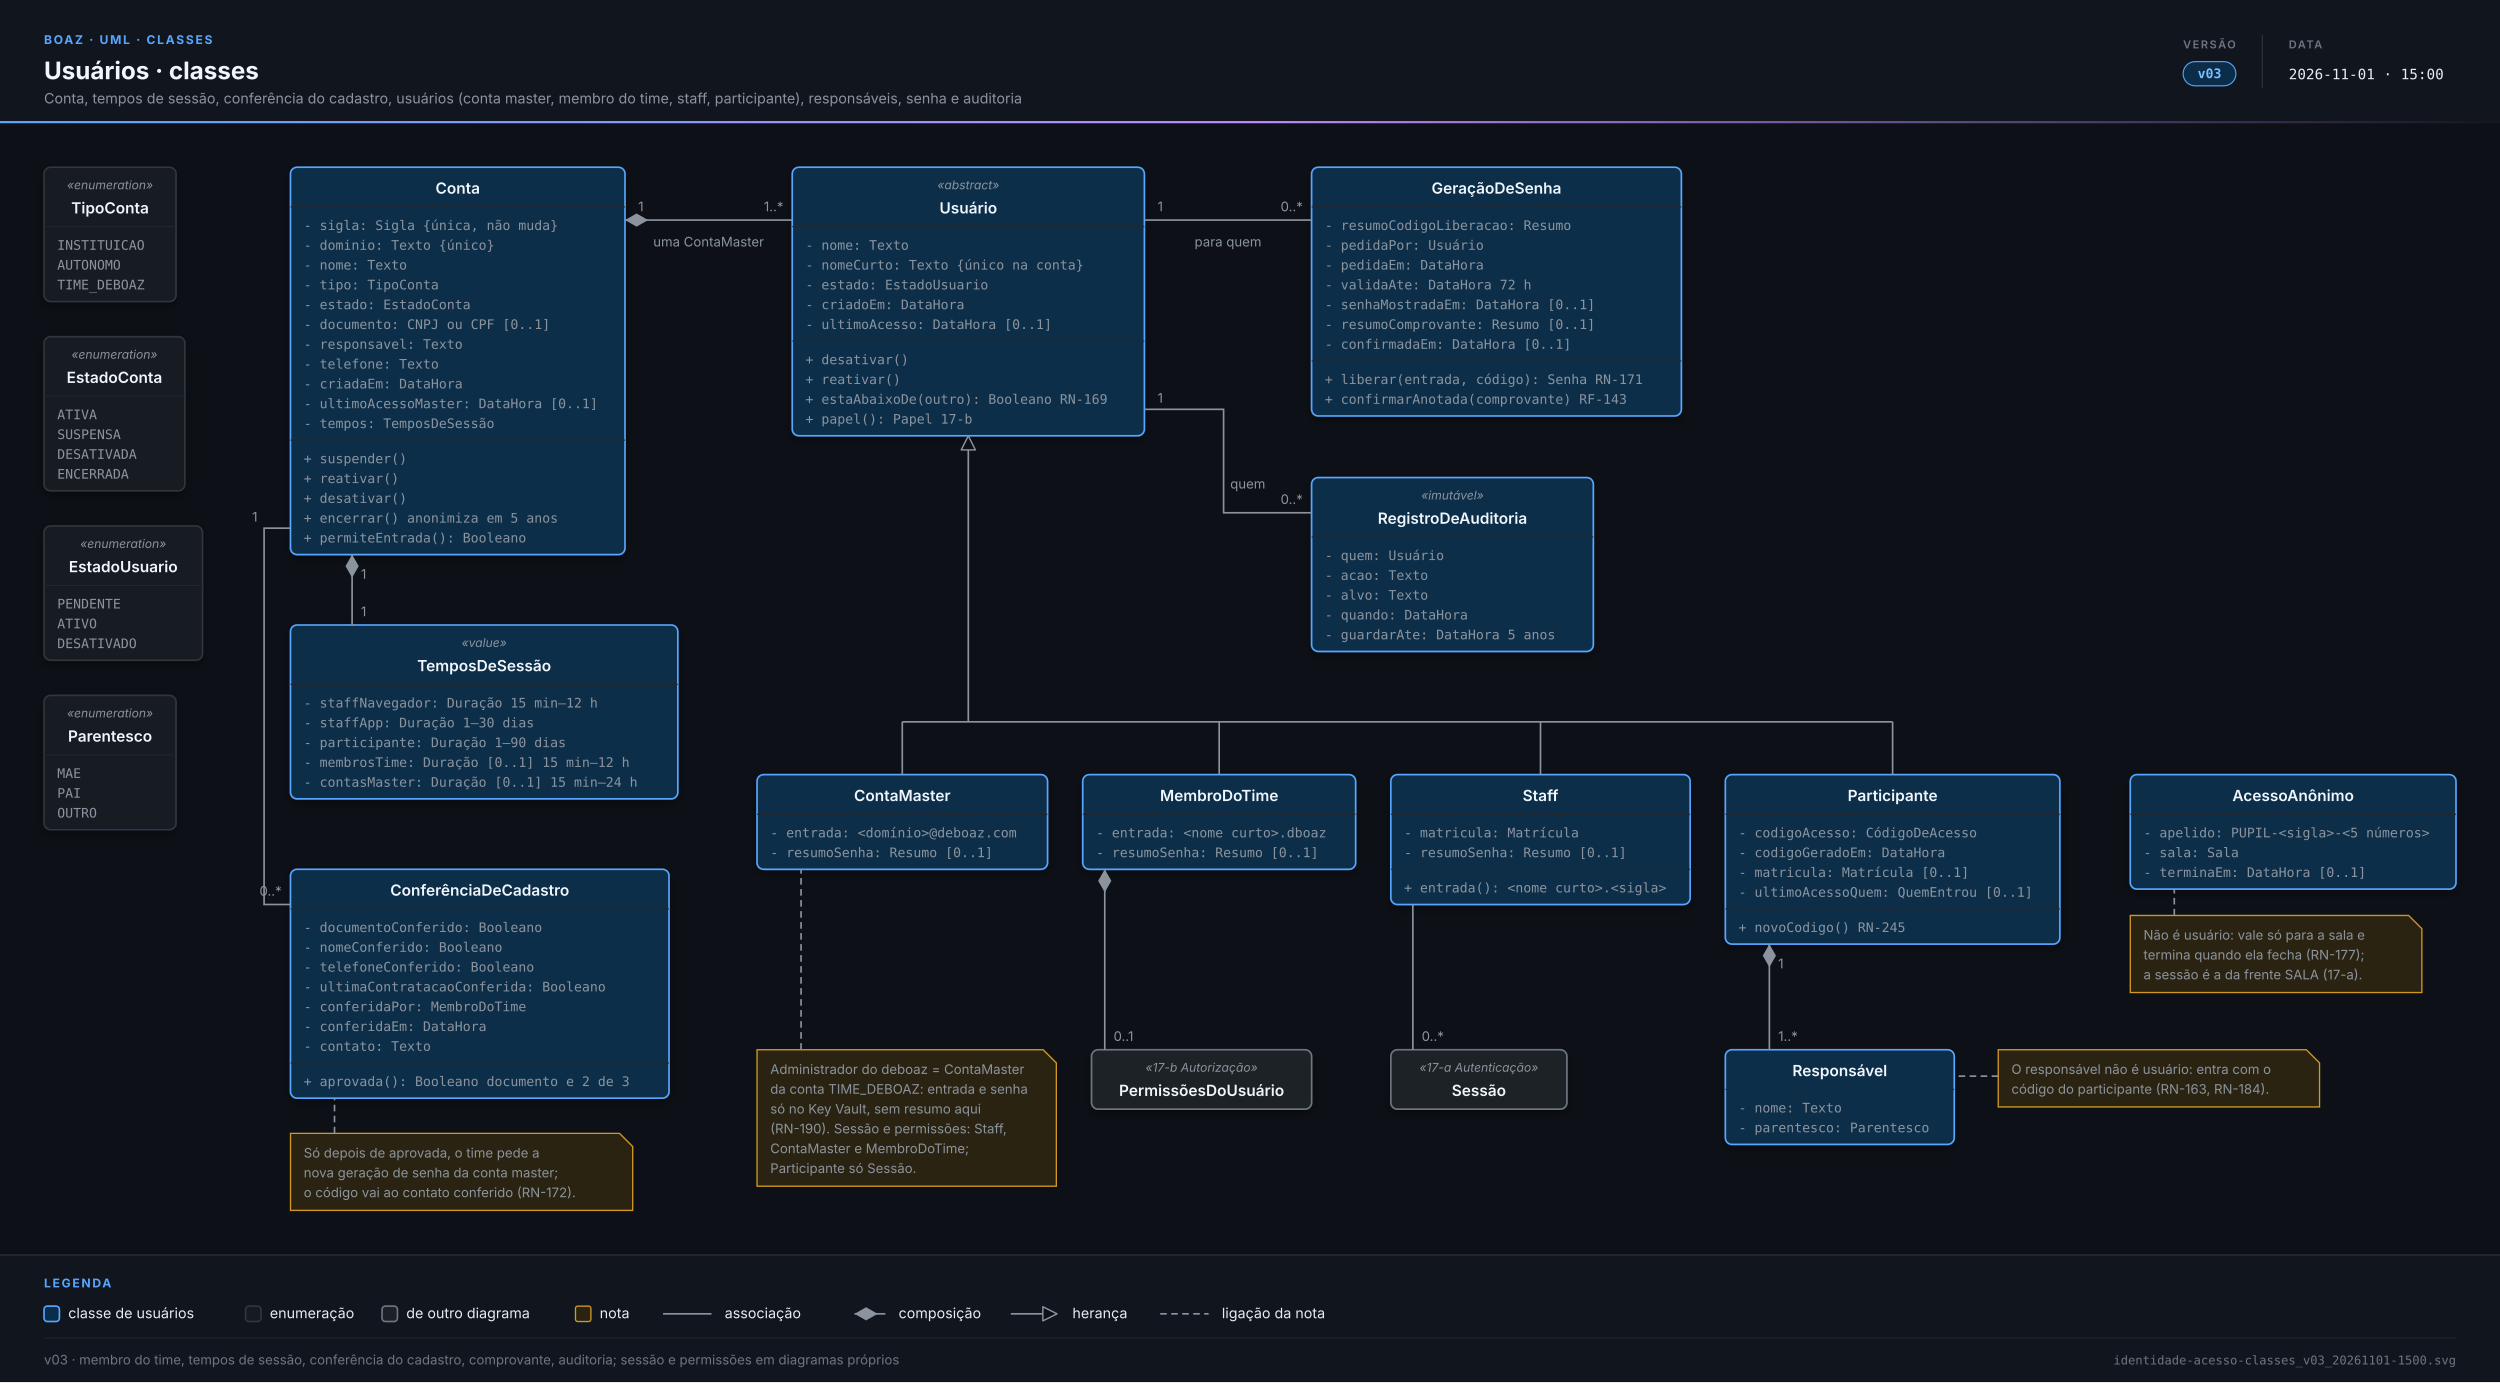
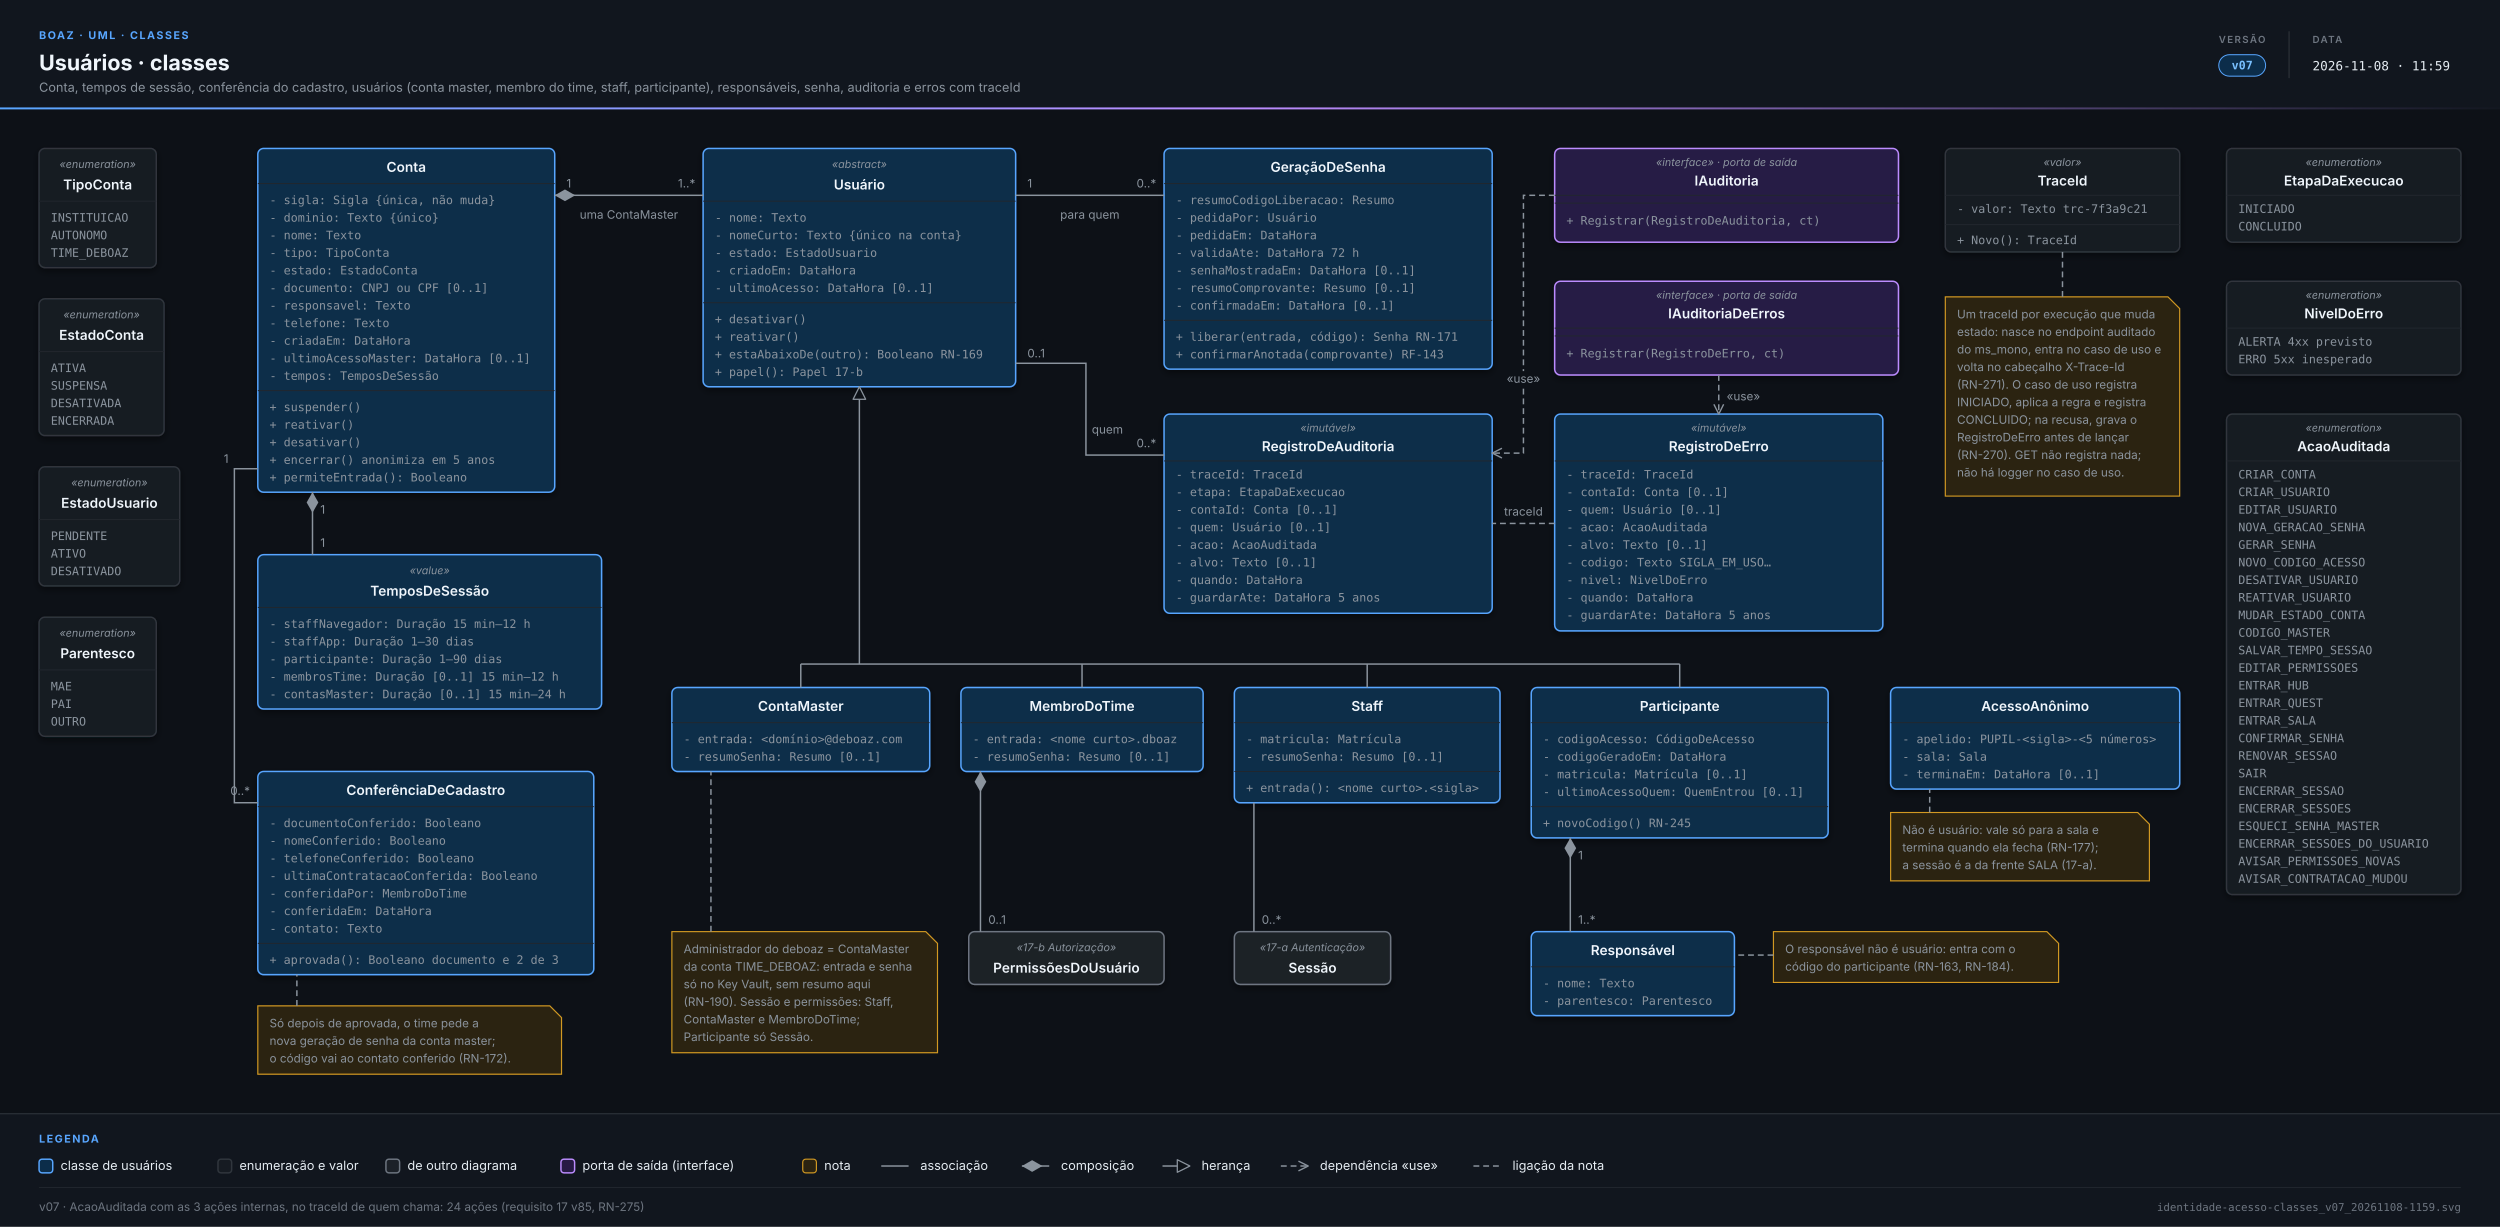
- <svg xmlns="http://www.w3.org/2000/svg" viewBox="0 0 2272 1256" width="2272" height="1256">
+ <svg xmlns="http://www.w3.org/2000/svg" viewBox="0 0 2560 1256" width="2560" height="1256">
  <style>
    /* ── base ─────────────────────────────────────────── */
    .bg            { fill: #0d1117; }
    :root          { background: #0d1117; } /* aberto sozinho no navegador, o fundo escuro cobre a janela toda */
    text           { font-family: Inter, "Segoe UI", Roboto, "Helvetica Neue", Helvetica, Arial, sans-serif; font-size: 13px; fill: #e6edf3; }
    .title         { font-size: 22px; font-weight: 700; fill: #f0f6fc; }
    .subtitle      { font-size: 13px; fill: #8b949e; }
    .section       { font-size: 12px; font-weight: 700; letter-spacing: 0.12em; fill: #58a6ff; }
    .label         { font-size: 13px; fill: #e6edf3; }
    .label-strong  { font-size: 14px; font-weight: 600; fill: #f0f6fc; }
    .label-underline { text-decoration: underline; }
    .muted         { font-size: 12px; fill: #8b949e; }
    .mono          { font-family: "JetBrains Mono", "SF Mono", Menlo, Consolas, monospace; font-size: 12px; fill: #8b949e; }
    .divider       { stroke: #21262d; stroke-width: 1; }
    .panel         { fill: #10151c; stroke: #21262d; stroke-width: 1; }

    /* ── nós: uma cor por papel, no máximo 4 por diagrama ── */
    .node          { fill: #161b22; stroke: #30363d; stroke-width: 1.5; }
    .node-face     { fill: #21262d; stroke: #30363d; stroke-width: 1.5; stroke-linejoin: round; }
    .node-blue     { fill: #0c2d4a; stroke: #58a6ff; stroke-width: 1.5; }
    .node-green    { fill: #0f2e1b; stroke: #3fb950; stroke-width: 1.5; }
    .node-purple   { fill: #271a45; stroke: #bc8cff; stroke-width: 1.5; }
    .node-orange   { fill: #3a2410; stroke: #f0883e; stroke-width: 1.5; }
    .node-red      { fill: #3b1219; stroke: #f85149; stroke-width: 1.5; }
    .node-external { fill: #1c2128; stroke: #6e7681; stroke-width: 1.5; }

    /* ── fronteiras (conta, região, rede, módulo) ─────── */
    .boundary       { fill: #161b22; fill-opacity: 0.35; stroke: #484f58; stroke-width: 1.2; stroke-dasharray: 6 4; }
    .boundary-label { font-size: 11px; font-weight: 600; letter-spacing: 0.08em; fill: #8b949e; }

    /* ── arestas e comunicação ─────────────────────────── */
    .edge          { fill: none; stroke: #8b949e; stroke-width: 1.5; }
    .edge-accent   { fill: none; stroke: #58a6ff; stroke-width: 1.8; }
    .edge-async    { stroke-dasharray: 6 4; }
    .edge-data     { stroke-dasharray: 1 5; stroke-linecap: round; stroke-width: 2.2; }
    .edge-label-bg { fill: #0d1117; }
    .arrow-head    { fill: #8b949e; }
    .arrow-accent  { fill: #58a6ff; }
    .lifeline      { stroke: #30363d; stroke-width: 1.2; stroke-dasharray: 4 4; }
    .chip          { fill: #21262d; stroke: #30363d; stroke-width: 1; }
    .chip-text     { font-family: "JetBrains Mono", "SF Mono", Menlo, Consolas, monospace; font-size: 11px; fill: #c9d1d9; }

    /* ── ícones neutros (#ic-*, #uml-*) ───────────────── */
    .ico           { fill: none; stroke: #c9d1d9; stroke-width: 1.5; stroke-linecap: round; stroke-linejoin: round; }
    .ico-fill      { fill: #c9d1d9; }
    .ico-solid     { fill: #161b22; stroke: #c9d1d9; stroke-width: 1.5; stroke-linejoin: round; }

    /* ── notação UML ───────────────────────────────────── */
    .ink           { fill: #e6edf3; }
    .ink-ring      { fill: none; stroke: #e6edf3; stroke-width: 1.5; }
    .node-note     { fill: #2b2311; stroke: #d29922; stroke-width: 1.2; }
    .uml-keyword   { font-size: 11px; font-style: italic; fill: #8b949e; }
    .activation    { fill: #21262d; stroke: #8b949e; stroke-width: 1.2; }
    .frame-tag     { fill: #21262d; stroke: #484f58; stroke-width: 1.2; }
    .frame-op      { font-size: 11px; font-weight: 700; fill: #c9d1d9; }
    .arrow-open    { fill: none; stroke: #8b949e; stroke-width: 1.4; stroke-linejoin: round; }
    .arrow-hollow  { fill: #0d1117; stroke: #8b949e; stroke-width: 1.2; stroke-linejoin: round; }

    /* ── marca d'água: topo e rodapé (seção 7) ────────── */
    .wm-band       { fill: #11161e; }
    .wm-accent     { fill: url(#marca-acento); }
    .wm-sep        { stroke: #30363d; stroke-width: 1; }
    .wm-frame      { fill: none; stroke: #30363d; stroke-width: 1; }
    .wm-eyebrow    { font-size: 11px; font-weight: 700; letter-spacing: 0.14em; fill: #58a6ff; }
    .wm-meta-label { font-size: 10px; font-weight: 600; letter-spacing: 0.14em; fill: #6e7681; }
    .wm-meta-value { font-family: "JetBrains Mono", "SF Mono", Menlo, Consolas, monospace; font-size: 13px; fill: #e6edf3; }
    .wm-badge      { fill: #0c2d4a; stroke: #58a6ff; stroke-width: 1; }
    .wm-badge-text { font-family: "JetBrains Mono", "SF Mono", Menlo, Consolas, monospace; font-size: 12px; font-weight: 700; fill: #79c0ff; }
    .wm-file       { font-family: "JetBrains Mono", "SF Mono", Menlo, Consolas, monospace; font-size: 11px; fill: #6e7681; }
    .footer        { font-size: 12px; fill: #6e7681; }
  </style>
  <defs>
    <marker id="seta" viewBox="0 0 10 10" refX="9" refY="5" markerWidth="7" markerHeight="7" orient="auto-start-reverse">
      <path d="M0,0 L10,5 L0,10 z" class="arrow-head" />
    </marker>
    <marker id="seta-destaque" viewBox="0 0 10 10" refX="9" refY="5" markerWidth="7" markerHeight="7" orient="auto-start-reverse">
      <path d="M0,0 L10,5 L0,10 z" class="arrow-accent" />
    </marker>
    <marker id="seta-aberta" viewBox="-1 -1 12 12" refX="10" refY="5" markerWidth="8" markerHeight="8" orient="auto-start-reverse">
      <path d="M0,0 L10,5 L0,10" class="arrow-open" />
    </marker>
    <marker id="heranca" viewBox="-1 -1 14 14" refX="12" refY="6" markerWidth="10" markerHeight="10" orient="auto-start-reverse">
      <path d="M0,0 L12,6 L0,12 z" class="arrow-hollow" />
    </marker>
    <marker id="extensao" viewBox="-1 -1 14 14" refX="12" refY="6" markerWidth="10" markerHeight="10" orient="auto-start-reverse">
      <path d="M0,0 L12,6 L0,12 z" class="arrow-head" />
    </marker>
    <marker id="composicao" viewBox="-1 -1 16 10" refX="14" refY="4" markerWidth="16" markerHeight="11" orient="auto-start-reverse">
      <path d="M0,4 L7,0 L14,4 L7,8 z" class="arrow-head" />
    </marker>
    <marker id="agregacao" viewBox="-1 -1 16 10" refX="14" refY="4" markerWidth="16" markerHeight="11" orient="auto-start-reverse">
      <path d="M0,4 L7,0 L14,4 L7,8 z" class="arrow-hollow" />
    </marker>
    <marker id="er-um" viewBox="0 0 16 12" refX="16" refY="6" markerWidth="16" markerHeight="12" markerUnits="userSpaceOnUse" orient="auto-start-reverse">
      <path d="M6,0 V12 M10,0 V12" class="arrow-open" />
    </marker>
    <marker id="er-muitos" viewBox="0 0 16 12" refX="16" refY="6" markerWidth="16" markerHeight="12" markerUnits="userSpaceOnUse" orient="auto-start-reverse">
      <path d="M4,0 V12 M6,6 L16,0 M6,6 L16,12" class="arrow-open" />
    </marker>
    <filter id="sombra" x="-10%" y="-10%" width="120%" height="140%">
      <feDropShadow dx="0" dy="3" stdDeviation="4" flood-color="#000000" flood-opacity="0.45" />
    </filter>
    <linearGradient id="marca-acento" x1="0" y1="0" x2="1" y2="0">
      <stop offset="0" stop-color="#58a6ff" />
      <stop offset="0.5" stop-color="#bc8cff" />
      <stop offset="1" stop-color="#bc8cff" stop-opacity="0" />
    </linearGradient>
  </defs>
-   <rect class="bg" x="0" y="0" width="2272" height="1256" />
+   <rect class="bg" x="0" y="0" width="2560" height="1256" />
  <g id="marca-topo">
-     <rect class="wm-band" x="0" y="0" width="2272" height="112" />
-     <rect class="wm-accent" x="0" y="110" width="2272" height="2" />
+     <rect class="wm-band" x="0" y="0" width="2560" height="112" />
+     <rect class="wm-accent" x="0" y="110" width="2560" height="2" />
    <text class="wm-eyebrow" x="40" y="40">BOAZ · UML · CLASSES</text>
    <text class="title" x="40" y="72">Usuários · classes</text>
-     <text class="subtitle" x="40" y="94">Conta, tempos de sessão, conferência do cadastro, usuários (conta master, membro do time, staff, participante), responsáveis, senha e auditoria</text>
-     <text class="wm-meta-label" x="1984" y="44">VERSÃO</text>
-     <rect class="wm-badge" x="1984" y="56" width="48" height="22" rx="11" />
-     <text class="wm-badge-text" x="2008" y="71" text-anchor="middle">v03</text>
-     <line class="wm-sep" x1="2056" y1="32" x2="2056" y2="80" />
-     <text class="wm-meta-label" x="2080" y="44">DATA</text>
-     <text class="wm-meta-value" x="2080" y="72">2026-11-01 · 15:00</text>
+     <text class="subtitle" x="40" y="94">Conta, tempos de sessão, conferência do cadastro, usuários (conta master, membro do time, staff, participante), responsáveis, senha, auditoria e erros com traceId</text>
+     <text class="wm-meta-label" x="2272" y="44">VERSÃO</text>
+     <rect class="wm-badge" x="2272" y="56" width="48" height="22" rx="11" />
+     <text class="wm-badge-text" x="2296" y="71" text-anchor="middle">v07</text>
+     <line class="wm-sep" x1="2344" y1="32" x2="2344" y2="80" />
+     <text class="wm-meta-label" x="2368" y="44">DATA</text>
+     <text class="wm-meta-value" x="2368" y="72">2026-11-08 · 11:59</text>
  </g>
  <g id="desenho" transform="translate(0,152)">
    <g id="tipo-conta" filter="url(#sombra)">
      <rect class="node" x="40" y="0" width="120" height="122" rx="6" />
    </g>
    <text class="uml-keyword" x="100.0" y="20" text-anchor="middle">«enumeration»</text>
    <text class="label-strong" x="100.0" y="42" text-anchor="middle">TipoConta</text>
    <line class="divider" x1="40" y1="54" x2="160" y2="54" />
    <text class="mono" x="52" y="75">INSTITUICAO</text>
    <text class="mono" x="52" y="93">AUTONOMO</text>
    <text class="mono" x="52" y="111">TIME_DEBOAZ</text>
    <g id="estado-conta" filter="url(#sombra)">
      <rect class="node" x="40" y="154" width="128" height="140" rx="6" />
    </g>
    <text class="uml-keyword" x="104.0" y="174" text-anchor="middle">«enumeration»</text>
    <text class="label-strong" x="104.0" y="196" text-anchor="middle">EstadoConta</text>
    <line class="divider" x1="40" y1="208" x2="168" y2="208" />
    <text class="mono" x="52" y="229">ATIVA</text>
    <text class="mono" x="52" y="247">SUSPENSA</text>
    <text class="mono" x="52" y="265">DESATIVADA</text>
    <text class="mono" x="52" y="283">ENCERRADA</text>
    <g id="estado-usuario" filter="url(#sombra)">
      <rect class="node" x="40" y="326" width="144" height="122" rx="6" />
    </g>
    <text class="uml-keyword" x="112.0" y="346" text-anchor="middle">«enumeration»</text>
    <text class="label-strong" x="112.0" y="368" text-anchor="middle">EstadoUsuario</text>
    <line class="divider" x1="40" y1="380" x2="184" y2="380" />
    <text class="mono" x="52" y="401">PENDENTE</text>
    <text class="mono" x="52" y="419">ATIVO</text>
    <text class="mono" x="52" y="437">DESATIVADO</text>
    <g id="parentesco" filter="url(#sombra)">
      <rect class="node" x="40" y="480" width="120" height="122" rx="6" />
    </g>
    <text class="uml-keyword" x="100.0" y="500" text-anchor="middle">«enumeration»</text>
    <text class="label-strong" x="100.0" y="522" text-anchor="middle">Parentesco</text>
    <line class="divider" x1="40" y1="534" x2="160" y2="534" />
    <text class="mono" x="52" y="555">MAE</text>
    <text class="mono" x="52" y="573">PAI</text>
    <text class="mono" x="52" y="591">OUTRO</text>
    <g id="conta" filter="url(#sombra)">
      <rect class="node-blue" x="264" y="0" width="304" height="352" rx="6" />
    </g>
    <text class="label-strong" x="416.0" y="24" text-anchor="middle">Conta</text>
    <line class="divider" x1="264" y1="36" x2="568" y2="36" />
    <text class="mono" x="276" y="57">- sigla: Sigla {única, não muda}</text>
    <text class="mono" x="276" y="75">- dominio: Texto {único}</text>
    <text class="mono" x="276" y="93">- nome: Texto</text>
    <text class="mono" x="276" y="111">- tipo: TipoConta</text>
    <text class="mono" x="276" y="129">- estado: EstadoConta</text>
    <text class="mono" x="276" y="147">- documento: CNPJ ou CPF [0..1]</text>
    <text class="mono" x="276" y="165">- responsavel: Texto</text>
    <text class="mono" x="276" y="183">- telefone: Texto</text>
    <text class="mono" x="276" y="201">- criadaEm: DataHora</text>
    <text class="mono" x="276" y="219">- ultimoAcessoMaster: DataHora [0..1]</text>
    <text class="mono" x="276" y="237">- tempos: TemposDeSessão</text>
    <line class="divider" x1="264" y1="248" x2="568" y2="248" />
    <text class="mono" x="276" y="269">+ suspender()</text>
    <text class="mono" x="276" y="287">+ reativar()</text>
    <text class="mono" x="276" y="305">+ desativar()</text>
    <text class="mono" x="276" y="323">+ encerrar()  anonimiza em 5 anos</text>
    <text class="mono" x="276" y="341">+ permiteEntrada(): Booleano</text>
    <g id="tempos" filter="url(#sombra)">
      <rect class="node-blue" x="264" y="416" width="352" height="158" rx="6" />
    </g>
    <text class="uml-keyword" x="440.0" y="436" text-anchor="middle">«value»</text>
    <text class="label-strong" x="440.0" y="458" text-anchor="middle">TemposDeSessão</text>
    <line class="divider" x1="264" y1="470" x2="616" y2="470" />
    <text class="mono" x="276" y="491">- staffNavegador: Duração  15 min–12 h</text>
    <text class="mono" x="276" y="509">- staffApp: Duração  1–30 dias</text>
    <text class="mono" x="276" y="527">- participante: Duração  1–90 dias</text>
    <text class="mono" x="276" y="545">- membrosTime: Duração [0..1]  15 min–12 h</text>
    <text class="mono" x="276" y="563">- contasMaster: Duração [0..1]  15 min–24 h</text>
    <g id="conferencia" filter="url(#sombra)">
      <rect class="node-blue" x="264" y="638" width="344" height="208" rx="6" />
    </g>
    <text class="label-strong" x="436.0" y="662" text-anchor="middle">ConferênciaDeCadastro</text>
    <line class="divider" x1="264" y1="674" x2="608" y2="674" />
    <text class="mono" x="276" y="695">- documentoConferido: Booleano</text>
    <text class="mono" x="276" y="713">- nomeConferido: Booleano</text>
    <text class="mono" x="276" y="731">- telefoneConferido: Booleano</text>
    <text class="mono" x="276" y="749">- ultimaContratacaoConferida: Booleano</text>
    <text class="mono" x="276" y="767">- conferidaPor: MembroDoTime</text>
    <text class="mono" x="276" y="785">- conferidaEm: DataHora</text>
    <text class="mono" x="276" y="803">- contato: Texto</text>
    <line class="divider" x1="264" y1="814" x2="608" y2="814" />
    <text class="mono" x="276" y="835">+ aprovada(): Booleano  documento e 2 de 3</text>
    <g id="usuario" filter="url(#sombra)">
      <rect class="node-blue" x="720" y="0" width="320" height="244" rx="6" />
    </g>
    <text class="uml-keyword" x="880.0" y="20" text-anchor="middle">«abstract»</text>
    <text class="label-strong" x="880.0" y="42" text-anchor="middle">Usuário</text>
    <line class="divider" x1="720" y1="54" x2="1040" y2="54" />
    <text class="mono" x="732" y="75">- nome: Texto</text>
    <text class="mono" x="732" y="93">- nomeCurto: Texto {único na conta}</text>
    <text class="mono" x="732" y="111">- estado: EstadoUsuario</text>
    <text class="mono" x="732" y="129">- criadoEm: DataHora</text>
    <text class="mono" x="732" y="147">- ultimoAcesso: DataHora [0..1]</text>
    <line class="divider" x1="720" y1="158" x2="1040" y2="158" />
    <text class="mono" x="732" y="179">+ desativar()</text>
    <text class="mono" x="732" y="197">+ reativar()</text>
    <text class="mono" x="732" y="215">+ estaAbaixoDe(outro): Booleano  RN-169</text>
    <text class="mono" x="732" y="233">+ papel(): Papel  17-b</text>
    <g id="geracao" filter="url(#sombra)">
      <rect class="node-blue" x="1192" y="0" width="336" height="226" rx="6" />
    </g>
    <text class="label-strong" x="1360.0" y="24" text-anchor="middle">GeraçãoDeSenha</text>
    <line class="divider" x1="1192" y1="36" x2="1528" y2="36" />
    <text class="mono" x="1204" y="57">- resumoCodigoLiberacao: Resumo</text>
    <text class="mono" x="1204" y="75">- pedidaPor: Usuário</text>
    <text class="mono" x="1204" y="93">- pedidaEm: DataHora</text>
    <text class="mono" x="1204" y="111">- validaAte: DataHora  72 h</text>
    <text class="mono" x="1204" y="129">- senhaMostradaEm: DataHora [0..1]</text>
    <text class="mono" x="1204" y="147">- resumoComprovante: Resumo [0..1]</text>
    <text class="mono" x="1204" y="165">- confirmadaEm: DataHora [0..1]</text>
    <line class="divider" x1="1192" y1="176" x2="1528" y2="176" />
    <text class="mono" x="1204" y="197">+ liberar(entrada, código): Senha  RN-171</text>
    <text class="mono" x="1204" y="215">+ confirmarAnotada(comprovante)  RF-143</text>
    <g id="auditoria" filter="url(#sombra)">
-       <rect class="node-blue" x="1192" y="282" width="256" height="158" rx="6" />
-     </g>
-     <text class="uml-keyword" x="1320.0" y="302" text-anchor="middle">«imutável»</text>
-     <text class="label-strong" x="1320.0" y="324" text-anchor="middle">RegistroDeAuditoria</text>
-     <line class="divider" x1="1192" y1="336" x2="1448" y2="336" />
-     <text class="mono" x="1204" y="357">- quem: Usuário</text>
-     <text class="mono" x="1204" y="375">- acao: Texto</text>
-     <text class="mono" x="1204" y="393">- alvo: Texto</text>
-     <text class="mono" x="1204" y="411">- quando: DataHora</text>
-     <text class="mono" x="1204" y="429">- guardarAte: DataHora  5 anos</text>
+       <rect class="node-blue" x="1192" y="272" width="336" height="204" rx="6" />
+     </g>
+     <text class="uml-keyword" x="1360.0" y="290" text-anchor="middle">«imutável»</text>
+     <text class="label-strong" x="1360.0" y="310" text-anchor="middle">RegistroDeAuditoria</text>
+     <line class="divider" x1="1192" y1="320" x2="1528" y2="320" />
+     <text class="mono" x="1204" y="338">- traceId: TraceId</text>
+     <text class="mono" x="1204" y="356">- etapa: EtapaDaExecucao</text>
+     <text class="mono" x="1204" y="374">- contaId: Conta [0..1]</text>
+     <text class="mono" x="1204" y="392">- quem: Usuário [0..1]</text>
+     <text class="mono" x="1204" y="410">- acao: AcaoAuditada</text>
+     <text class="mono" x="1204" y="428">- alvo: Texto [0..1]</text>
+     <text class="mono" x="1204" y="446">- quando: DataHora</text>
+     <text class="mono" x="1204" y="464">- guardarAte: DataHora  5 anos</text>
+     <g id="registro-erro" filter="url(#sombra)">
+       <rect class="node-blue" x="1592" y="272" width="336" height="222" rx="6" />
+     </g>
+     <text class="uml-keyword" x="1760.0" y="290" text-anchor="middle">«imutável»</text>
+     <text class="label-strong" x="1760.0" y="310" text-anchor="middle">RegistroDeErro</text>
+     <line class="divider" x1="1592" y1="320" x2="1928" y2="320" />
+     <text class="mono" x="1604" y="338">- traceId: TraceId</text>
+     <text class="mono" x="1604" y="356">- contaId: Conta [0..1]</text>
+     <text class="mono" x="1604" y="374">- quem: Usuário [0..1]</text>
+     <text class="mono" x="1604" y="392">- acao: AcaoAuditada</text>
+     <text class="mono" x="1604" y="410">- alvo: Texto [0..1]</text>
+     <text class="mono" x="1604" y="428">- codigo: Texto  SIGLA_EM_USO…</text>
+     <text class="mono" x="1604" y="446">- nivel: NivelDoErro</text>
+     <text class="mono" x="1604" y="464">- quando: DataHora</text>
+     <text class="mono" x="1604" y="482">- guardarAte: DataHora  5 anos</text>
+     <g id="porta-auditoria" filter="url(#sombra)">
+       <rect class="node-purple" x="1592" y="0" width="352" height="96" rx="6" />
+     </g>
+     <text class="uml-keyword" x="1768.0" y="18" text-anchor="middle">«interface» · porta de saída</text>
+     <text class="label-strong" x="1768.0" y="38" text-anchor="middle">IAuditoria</text>
+     <line class="divider" x1="1592" y1="48" x2="1944" y2="48" />
+     <line class="divider" x1="1592" y1="56" x2="1944" y2="56" />
+     <text class="mono" x="1604" y="78">+ Registrar(RegistroDeAuditoria, ct)</text>
+     <g id="porta-auditoria-erros" filter="url(#sombra)">
+       <rect class="node-purple" x="1592" y="136" width="352" height="96" rx="6" />
+     </g>
+     <text class="uml-keyword" x="1768.0" y="154" text-anchor="middle">«interface» · porta de saída</text>
+     <text class="label-strong" x="1768.0" y="174" text-anchor="middle">IAuditoriaDeErros</text>
+     <line class="divider" x1="1592" y1="184" x2="1944" y2="184" />
+     <line class="divider" x1="1592" y1="192" x2="1944" y2="192" />
+     <text class="mono" x="1604" y="214">+ Registrar(RegistroDeErro, ct)</text>
+     <g id="trace-id" filter="url(#sombra)">
+       <rect class="node" x="1992" y="0" width="240" height="106" rx="6" />
+     </g>
+     <text class="uml-keyword" x="2112.0" y="18" text-anchor="middle">«valor»</text>
+     <text class="label-strong" x="2112.0" y="38" text-anchor="middle">TraceId</text>
+     <line class="divider" x1="1992" y1="48" x2="2232" y2="48" />
+     <text class="mono" x="2004" y="66">- valor: Texto  trc-7f3a9c21</text>
+     <line class="divider" x1="1992" y1="78" x2="2232" y2="78" />
+     <text class="mono" x="2004" y="98">+ Novo(): TraceId</text>
+     <g id="etapa-execucao" filter="url(#sombra)">
+       <rect class="node" x="2280" y="0" width="240" height="96" rx="6" />
+     </g>
+     <text class="uml-keyword" x="2400.0" y="18" text-anchor="middle">«enumeration»</text>
+     <text class="label-strong" x="2400.0" y="38" text-anchor="middle">EtapaDaExecucao</text>
+     <line class="divider" x1="2280" y1="48" x2="2520" y2="48" />
+     <text class="mono" x="2292" y="66">INICIADO</text>
+     <text class="mono" x="2292" y="84">CONCLUIDO</text>
+     <g id="nivel-erro" filter="url(#sombra)">
+       <rect class="node" x="2280" y="136" width="240" height="96" rx="6" />
+     </g>
+     <text class="uml-keyword" x="2400.0" y="154" text-anchor="middle">«enumeration»</text>
+     <text class="label-strong" x="2400.0" y="174" text-anchor="middle">NivelDoErro</text>
+     <line class="divider" x1="2280" y1="184" x2="2520" y2="184" />
+     <text class="mono" x="2292" y="202">ALERTA  4xx previsto</text>
+     <text class="mono" x="2292" y="220">ERRO  5xx inesperado</text>
+     <g id="acao-auditada" filter="url(#sombra)">
+       <rect class="node" x="2280" y="272" width="240" height="492" rx="6" />
+     </g>
+     <text class="uml-keyword" x="2400.0" y="290" text-anchor="middle">«enumeration»</text>
+     <text class="label-strong" x="2400.0" y="310" text-anchor="middle">AcaoAuditada</text>
+     <line class="divider" x1="2280" y1="320" x2="2520" y2="320" />
+     <text class="mono" x="2292" y="338">CRIAR_CONTA</text>
+     <text class="mono" x="2292" y="356">CRIAR_USUARIO</text>
+     <text class="mono" x="2292" y="374">EDITAR_USUARIO</text>
+     <text class="mono" x="2292" y="392">NOVA_GERACAO_SENHA</text>
+     <text class="mono" x="2292" y="410">GERAR_SENHA</text>
+     <text class="mono" x="2292" y="428">NOVO_CODIGO_ACESSO</text>
+     <text class="mono" x="2292" y="446">DESATIVAR_USUARIO</text>
+     <text class="mono" x="2292" y="464">REATIVAR_USUARIO</text>
+     <text class="mono" x="2292" y="482">MUDAR_ESTADO_CONTA</text>
+     <text class="mono" x="2292" y="500">CODIGO_MASTER</text>
+     <text class="mono" x="2292" y="518">SALVAR_TEMPO_SESSAO</text>
+     <text class="mono" x="2292" y="536">EDITAR_PERMISSOES</text>
+     <text class="mono" x="2292" y="554">ENTRAR_HUB</text>
+     <text class="mono" x="2292" y="572">ENTRAR_QUEST</text>
+     <text class="mono" x="2292" y="590">ENTRAR_SALA</text>
+     <text class="mono" x="2292" y="608">CONFIRMAR_SENHA</text>
+     <text class="mono" x="2292" y="626">RENOVAR_SESSAO</text>
+     <text class="mono" x="2292" y="644">SAIR</text>
+     <text class="mono" x="2292" y="662">ENCERRAR_SESSAO</text>
+     <text class="mono" x="2292" y="680">ENCERRAR_SESSOES</text>
+     <text class="mono" x="2292" y="698">ESQUECI_SENHA_MASTER</text>
+     <text class="mono" x="2292" y="716">ENCERRAR_SESSOES_DO_USUARIO</text>
+     <text class="mono" x="2292" y="734">AVISAR_PERMISSOES_NOVAS</text>
+     <text class="mono" x="2292" y="752">AVISAR_CONTRATACAO_MUDOU</text>
+     <path class="edge edge-async" d="M1592,48 L1560,48 L1560,312 L1528,312" marker-end="url(#seta-aberta)" />
+     <rect class="edge-label-bg" x="1534" y="228" width="52" height="16" />
+     <text class="muted" x="1560" y="240" text-anchor="middle">«use»</text>
+     <path class="edge edge-async" d="M1760,232 L1760,272" marker-end="url(#seta-aberta)" />
+     <text class="muted" x="1768" y="258" text-anchor="start">«use»</text>
+     <path class="edge edge-async" d="M1592,384 L1528,384" />
+     <rect class="edge-label-bg" x="1534" y="364" width="52" height="16" />
+     <text class="muted" x="1560" y="376" text-anchor="middle">traceId</text>
+     <path class="node-note" d="M1992,152 H2220 L2232,164 V356 H1992 Z" />
+     <text class="muted" x="2004" y="174" text-anchor="start">Um traceId por execução que muda</text>
+     <text class="muted" x="2004" y="192" text-anchor="start">estado: nasce no endpoint auditado</text>
+     <text class="muted" x="2004" y="210" text-anchor="start">do ms_mono, entra no caso de uso e</text>
+     <text class="muted" x="2004" y="228" text-anchor="start">volta no cabeçalho X-Trace-Id</text>
+     <text class="muted" x="2004" y="246" text-anchor="start">(RN-271). O caso de uso registra</text>
+     <text class="muted" x="2004" y="264" text-anchor="start">INICIADO, aplica a regra e registra</text>
+     <text class="muted" x="2004" y="282" text-anchor="start">CONCLUIDO; na recusa, grava o</text>
+     <text class="muted" x="2004" y="300" text-anchor="start">RegistroDeErro antes de lançar</text>
+     <text class="muted" x="2004" y="318" text-anchor="start">(RN-270). GET não registra nada;</text>
+     <text class="muted" x="2004" y="336" text-anchor="start">não há logger no caso de uso.</text>
+     <path class="edge edge-async" d="M2112,152 L2112,106" />
    <g id="master" filter="url(#sombra)">
      <rect class="node-blue" x="688" y="552" width="264" height="86" rx="6" />
    </g>
    <text class="label-strong" x="820.0" y="576" text-anchor="middle">ContaMaster</text>
    <line class="divider" x1="688" y1="588" x2="952" y2="588" />
    <text class="mono" x="700" y="609">- entrada: &lt;domínio&gt;@deboaz.com</text>
    <text class="mono" x="700" y="627">- resumoSenha: Resumo [0..1]</text>
    <g id="membro" filter="url(#sombra)">
      <rect class="node-blue" x="984" y="552" width="248" height="86" rx="6" />
    </g>
    <text class="label-strong" x="1108.0" y="576" text-anchor="middle">MembroDoTime</text>
    <line class="divider" x1="984" y1="588" x2="1232" y2="588" />
    <text class="mono" x="996" y="609">- entrada: &lt;nome curto&gt;.dboaz</text>
    <text class="mono" x="996" y="627">- resumoSenha: Resumo [0..1]</text>
    <g id="staff" filter="url(#sombra)">
      <rect class="node-blue" x="1264" y="552" width="272" height="118" rx="6" />
    </g>
    <text class="label-strong" x="1400.0" y="576" text-anchor="middle">Staff</text>
    <line class="divider" x1="1264" y1="588" x2="1536" y2="588" />
    <text class="mono" x="1276" y="609">- matricula: Matrícula</text>
    <text class="mono" x="1276" y="627">- resumoSenha: Resumo [0..1]</text>
    <line class="divider" x1="1264" y1="638" x2="1536" y2="638" />
    <text class="mono" x="1276" y="659">+ entrada(): &lt;nome curto&gt;.&lt;sigla&gt;</text>
    <g id="participante" filter="url(#sombra)">
      <rect class="node-blue" x="1568" y="552" width="304" height="154" rx="6" />
    </g>
    <text class="label-strong" x="1720.0" y="576" text-anchor="middle">Participante</text>
    <line class="divider" x1="1568" y1="588" x2="1872" y2="588" />
    <text class="mono" x="1580" y="609">- codigoAcesso: CódigoDeAcesso</text>
    <text class="mono" x="1580" y="627">- codigoGeradoEm: DataHora</text>
    <text class="mono" x="1580" y="645">- matricula: Matrícula [0..1]</text>
    <text class="mono" x="1580" y="663">- ultimoAcessoQuem: QuemEntrou [0..1]</text>
    <line class="divider" x1="1568" y1="674" x2="1872" y2="674" />
    <text class="mono" x="1580" y="695">+ novoCodigo()  RN-245</text>
-     <path class="edge" d="M820,552 L820,504" />
-     <path class="edge" d="M1108,552 L1108,504" />
-     <path class="edge" d="M1400,552 L1400,504" />
-     <path class="edge" d="M1720,552 L1720,504" />
-     <path class="edge" d="M820,504 L1720,504" />
-     <path class="edge" d="M880,504 L880,244" marker-end="url(#heranca)" />
+     <path class="edge" d="M820,552 L820,528" />
+     <path class="edge" d="M1108,552 L1108,528" />
+     <path class="edge" d="M1400,552 L1400,528" />
+     <path class="edge" d="M1720,552 L1720,528" />
+     <path class="edge" d="M820,528 L1720,528" />
+     <path class="edge" d="M880,528 L880,244" marker-end="url(#heranca)" />
    <g id="responsavel" filter="url(#sombra)">
      <rect class="node-blue" x="1568" y="802" width="208" height="86" rx="6" />
    </g>
    <text class="label-strong" x="1672.0" y="826" text-anchor="middle">Responsável</text>
    <line class="divider" x1="1568" y1="838" x2="1776" y2="838" />
    <text class="mono" x="1580" y="859">- nome: Texto</text>
    <text class="mono" x="1580" y="877">- parentesco: Parentesco</text>
    <g id="anonimo" filter="url(#sombra)">
      <rect class="node-blue" x="1936" y="552" width="296" height="104" rx="6" />
    </g>
    <text class="label-strong" x="2084.0" y="576" text-anchor="middle">AcessoAnônimo</text>
    <line class="divider" x1="1936" y1="588" x2="2232" y2="588" />
    <text class="mono" x="1948" y="609">- apelido: PUPIL-&lt;sigla&gt;-&lt;5 números&gt;</text>
    <text class="mono" x="1948" y="627">- sala: Sala</text>
    <text class="mono" x="1948" y="645">- terminaEm: DataHora [0..1]</text>
    <g id="sessao" filter="url(#sombra)">
      <rect class="node-external" x="1264" y="802" width="160" height="54" rx="6" />
    </g>
    <text class="uml-keyword" x="1344.0" y="822" text-anchor="middle">«17-a Autenticação»</text>
    <text class="label-strong" x="1344.0" y="844" text-anchor="middle">Sessão</text>
    <g id="permissoes" filter="url(#sombra)">
      <rect class="node-external" x="992" y="802" width="200" height="54" rx="6" />
    </g>
    <text class="uml-keyword" x="1092.0" y="822" text-anchor="middle">«17-b Autorização»</text>
    <text class="label-strong" x="1092.0" y="844" text-anchor="middle">PermissõesDoUsuário</text>
    <path class="edge" d="M568,48 L720,48" marker-start="url(#composicao)" />
    <text class="muted" x="580" y="40" text-anchor="start">1</text>
    <text class="muted" x="712" y="40" text-anchor="end">1..*</text>
    <text class="muted" x="644" y="72" text-anchor="middle">uma ContaMaster</text>
    <path class="edge" d="M320,352 L320,416" marker-start="url(#composicao)" />
    <text class="muted" x="328" y="374" text-anchor="start">1</text>
    <text class="muted" x="328" y="408" text-anchor="start">1</text>
    <path class="edge" d="M264,328 L240,328 L240,670 L264,670" />
    <text class="muted" x="234" y="322" text-anchor="end">1</text>
    <text class="muted" x="256" y="662" text-anchor="end">0..*</text>
    <path class="edge" d="M1040,48 L1192,48" />
    <text class="muted" x="1052" y="40" text-anchor="start">1</text>
    <text class="muted" x="1184" y="40" text-anchor="end">0..*</text>
    <text class="muted" x="1116" y="72" text-anchor="middle">para quem</text>
    <path class="edge" d="M1040,220 L1112,220 L1112,314 L1192,314" />
-     <text class="muted" x="1052" y="214" text-anchor="start">1</text>
+     <text class="muted" x="1052" y="214" text-anchor="start">0..1</text>
    <text class="muted" x="1184" y="306" text-anchor="end">0..*</text>
    <text class="muted" x="1118" y="292" text-anchor="start">quem</text>
    <path class="edge" d="M1608,706 L1608,802" marker-start="url(#composicao)" />
    <text class="muted" x="1616" y="728" text-anchor="start">1</text>
    <text class="muted" x="1616" y="794" text-anchor="start">1..*</text>
    <path class="edge" d="M1284,670 L1284,802" />
    <text class="muted" x="1292" y="794" text-anchor="start">0..*</text>
    <path class="edge" d="M1004,638 L1004,802" marker-start="url(#composicao)" />
    <text class="muted" x="1012" y="794" text-anchor="start">0..1</text>
    <path class="node-note" d="M1816,802 H2096 L2108,814 V854 H1816 Z" />
    <text class="muted" x="1828" y="824" text-anchor="start">O responsável não é usuário: entra com o</text>
    <text class="muted" x="1828" y="842" text-anchor="start">código do participante (RN-163, RN-184).</text>
    <path class="edge edge-async" d="M1816,826 L1776,826" />
    <path class="node-note" d="M1936,680 H2189 L2201,692 V750 H1936 Z" />
    <text class="muted" x="1948" y="702" text-anchor="start">Não é usuário: vale só para a sala e</text>
    <text class="muted" x="1948" y="720" text-anchor="start">termina quando ela fecha (RN-177);</text>
    <text class="muted" x="1948" y="738" text-anchor="start">a sessão é a da frente SALA (17-a).</text>
    <path class="edge edge-async" d="M1976,680 L1976,656" />
    <path class="node-note" d="M688,802 H948 L960,814 V926 H688 Z" />
    <text class="muted" x="700" y="824" text-anchor="start">Administrador do deboaz = ContaMaster</text>
    <text class="muted" x="700" y="842" text-anchor="start">da conta TIME_DEBOAZ: entrada e senha</text>
    <text class="muted" x="700" y="860" text-anchor="start">só no Key Vault, sem resumo aqui</text>
    <text class="muted" x="700" y="878" text-anchor="start">(RN-190). Sessão e permissões: Staff,</text>
    <text class="muted" x="700" y="896" text-anchor="start">ContaMaster e MembroDoTime;</text>
    <text class="muted" x="700" y="914" text-anchor="start">Participante só Sessão.</text>
    <path class="edge edge-async" d="M728,802 L728,638" />
    <path class="node-note" d="M264,878 H563 L575,890 V948 H264 Z" />
    <text class="muted" x="276" y="900" text-anchor="start">Só depois de aprovada, o time pede a</text>
    <text class="muted" x="276" y="918" text-anchor="start">nova geração de senha da conta master;</text>
    <text class="muted" x="276" y="936" text-anchor="start">o código vai ao contato conferido (RN-172).</text>
    <path class="edge edge-async" d="M304,878 L304,846" />
  </g>
  <g id="marca-rodape" transform="translate(0,1140)">
-     <rect class="wm-band" x="0" y="0" width="2272" height="116" />
-     <line class="wm-sep" x1="0" y1="0.5" x2="2272" y2="0.5" />
+     <rect class="wm-band" x="0" y="0" width="2560" height="116" />
+     <line class="wm-sep" x1="0" y1="0.5" x2="2560" y2="0.5" />
    <text class="wm-eyebrow" x="40" y="30">LEGENDA</text>
    <rect class="node-blue" x="40" y="47" width="14" height="14" rx="3" />
    <text class="label" x="62" y="58">classe de usuários</text>
    <rect class="node" x="223.2" y="47" width="14" height="14" rx="3" />
-     <text class="label" x="245.2" y="58">enumeração</text>
-     <rect class="node-external" x="347.2" y="47" width="14" height="14" rx="3" />
-     <text class="label" x="369.2" y="58">de outro diagrama</text>
-     <rect class="node-note" x="523.0" y="47" width="14" height="14" rx="2" />
-     <text class="label" x="545.0" y="58">nota</text>
-     <line class="edge" x1="602.6" y1="54" x2="646.6" y2="54" />
-     <text class="label" x="658.6" y="58">associação</text>
-     <line class="edge" x1="776.6" y1="54" x2="804.6" y2="54" marker-start="url(#composicao)" />
-     <text class="label" x="816.6" y="58">composição</text>
-     <line class="edge" x1="918.6" y1="54" x2="960.6" y2="54" marker-end="url(#heranca)" />
-     <text class="label" x="974.6" y="58">herança</text>
-     <line class="edge edge-async" x1="1054.4" y1="54" x2="1098.4" y2="54" />
-     <text class="label" x="1110.4" y="58">ligação da nota</text>
-     <line class="divider" x1="40" y1="76" x2="2232" y2="76" />
-     <text class="footer" x="40" y="100">v03 · membro do time, tempos de sessão, conferência do cadastro, comprovante, auditoria; sessão e permissões em diagramas próprios</text>
-     <text class="wm-file" x="2232" y="100" text-anchor="end">identidade-acesso-classes_v03_20261101-1500.svg</text>
+     <text class="label" x="245.2" y="58">enumeração e valor</text>
+     <rect class="node-external" x="395.2" y="47" width="14" height="14" rx="3" />
+     <text class="label" x="417.2" y="58">de outro diagrama</text>
+     <rect class="node-purple" x="574.4" y="47" width="14" height="14" rx="3" />
+     <text class="label" x="596.4" y="58">porta de saída (interface)</text>
+     <rect class="node-note" x="822.0" y="47" width="14" height="14" rx="3" />
+     <text class="label" x="844.0" y="58">nota</text>
+     <line class="edge" x1="902.4" y1="54" x2="930.4" y2="54" />
+     <text class="label" x="942.4" y="58">associação</text>
+     <line class="edge" x1="1046.4" y1="54" x2="1074.4" y2="54" marker-start="url(#composicao)" />
+     <text class="label" x="1086.4" y="58">composição</text>
+     <line class="edge" x1="1190.4" y1="54" x2="1218.4" y2="54" marker-end="url(#heranca)" />
+     <text class="label" x="1230.4" y="58">herança</text>
+     <line class="edge edge-async" x1="1311.6" y1="54" x2="1339.6" y2="54" marker-end="url(#seta-aberta)" />
+     <text class="label" x="1351.6" y="58">dependência «use»</text>
+     <line class="edge edge-async" x1="1508.8" y1="54" x2="1536.8" y2="54" />
+     <text class="label" x="1548.8" y="58">ligação da nota</text>
+     <line class="divider" x1="40" y1="76" x2="2520" y2="76" />
+     <text class="footer" x="40" y="100">v07 · AcaoAuditada com as 3 ações internas, no traceId de quem chama: 24 ações (requisito 17 v85, RN-275)</text>
+     <text class="wm-file" x="2520" y="100" text-anchor="end">identidade-acesso-classes_v07_20261108-1159.svg</text>
  </g>
</svg>
